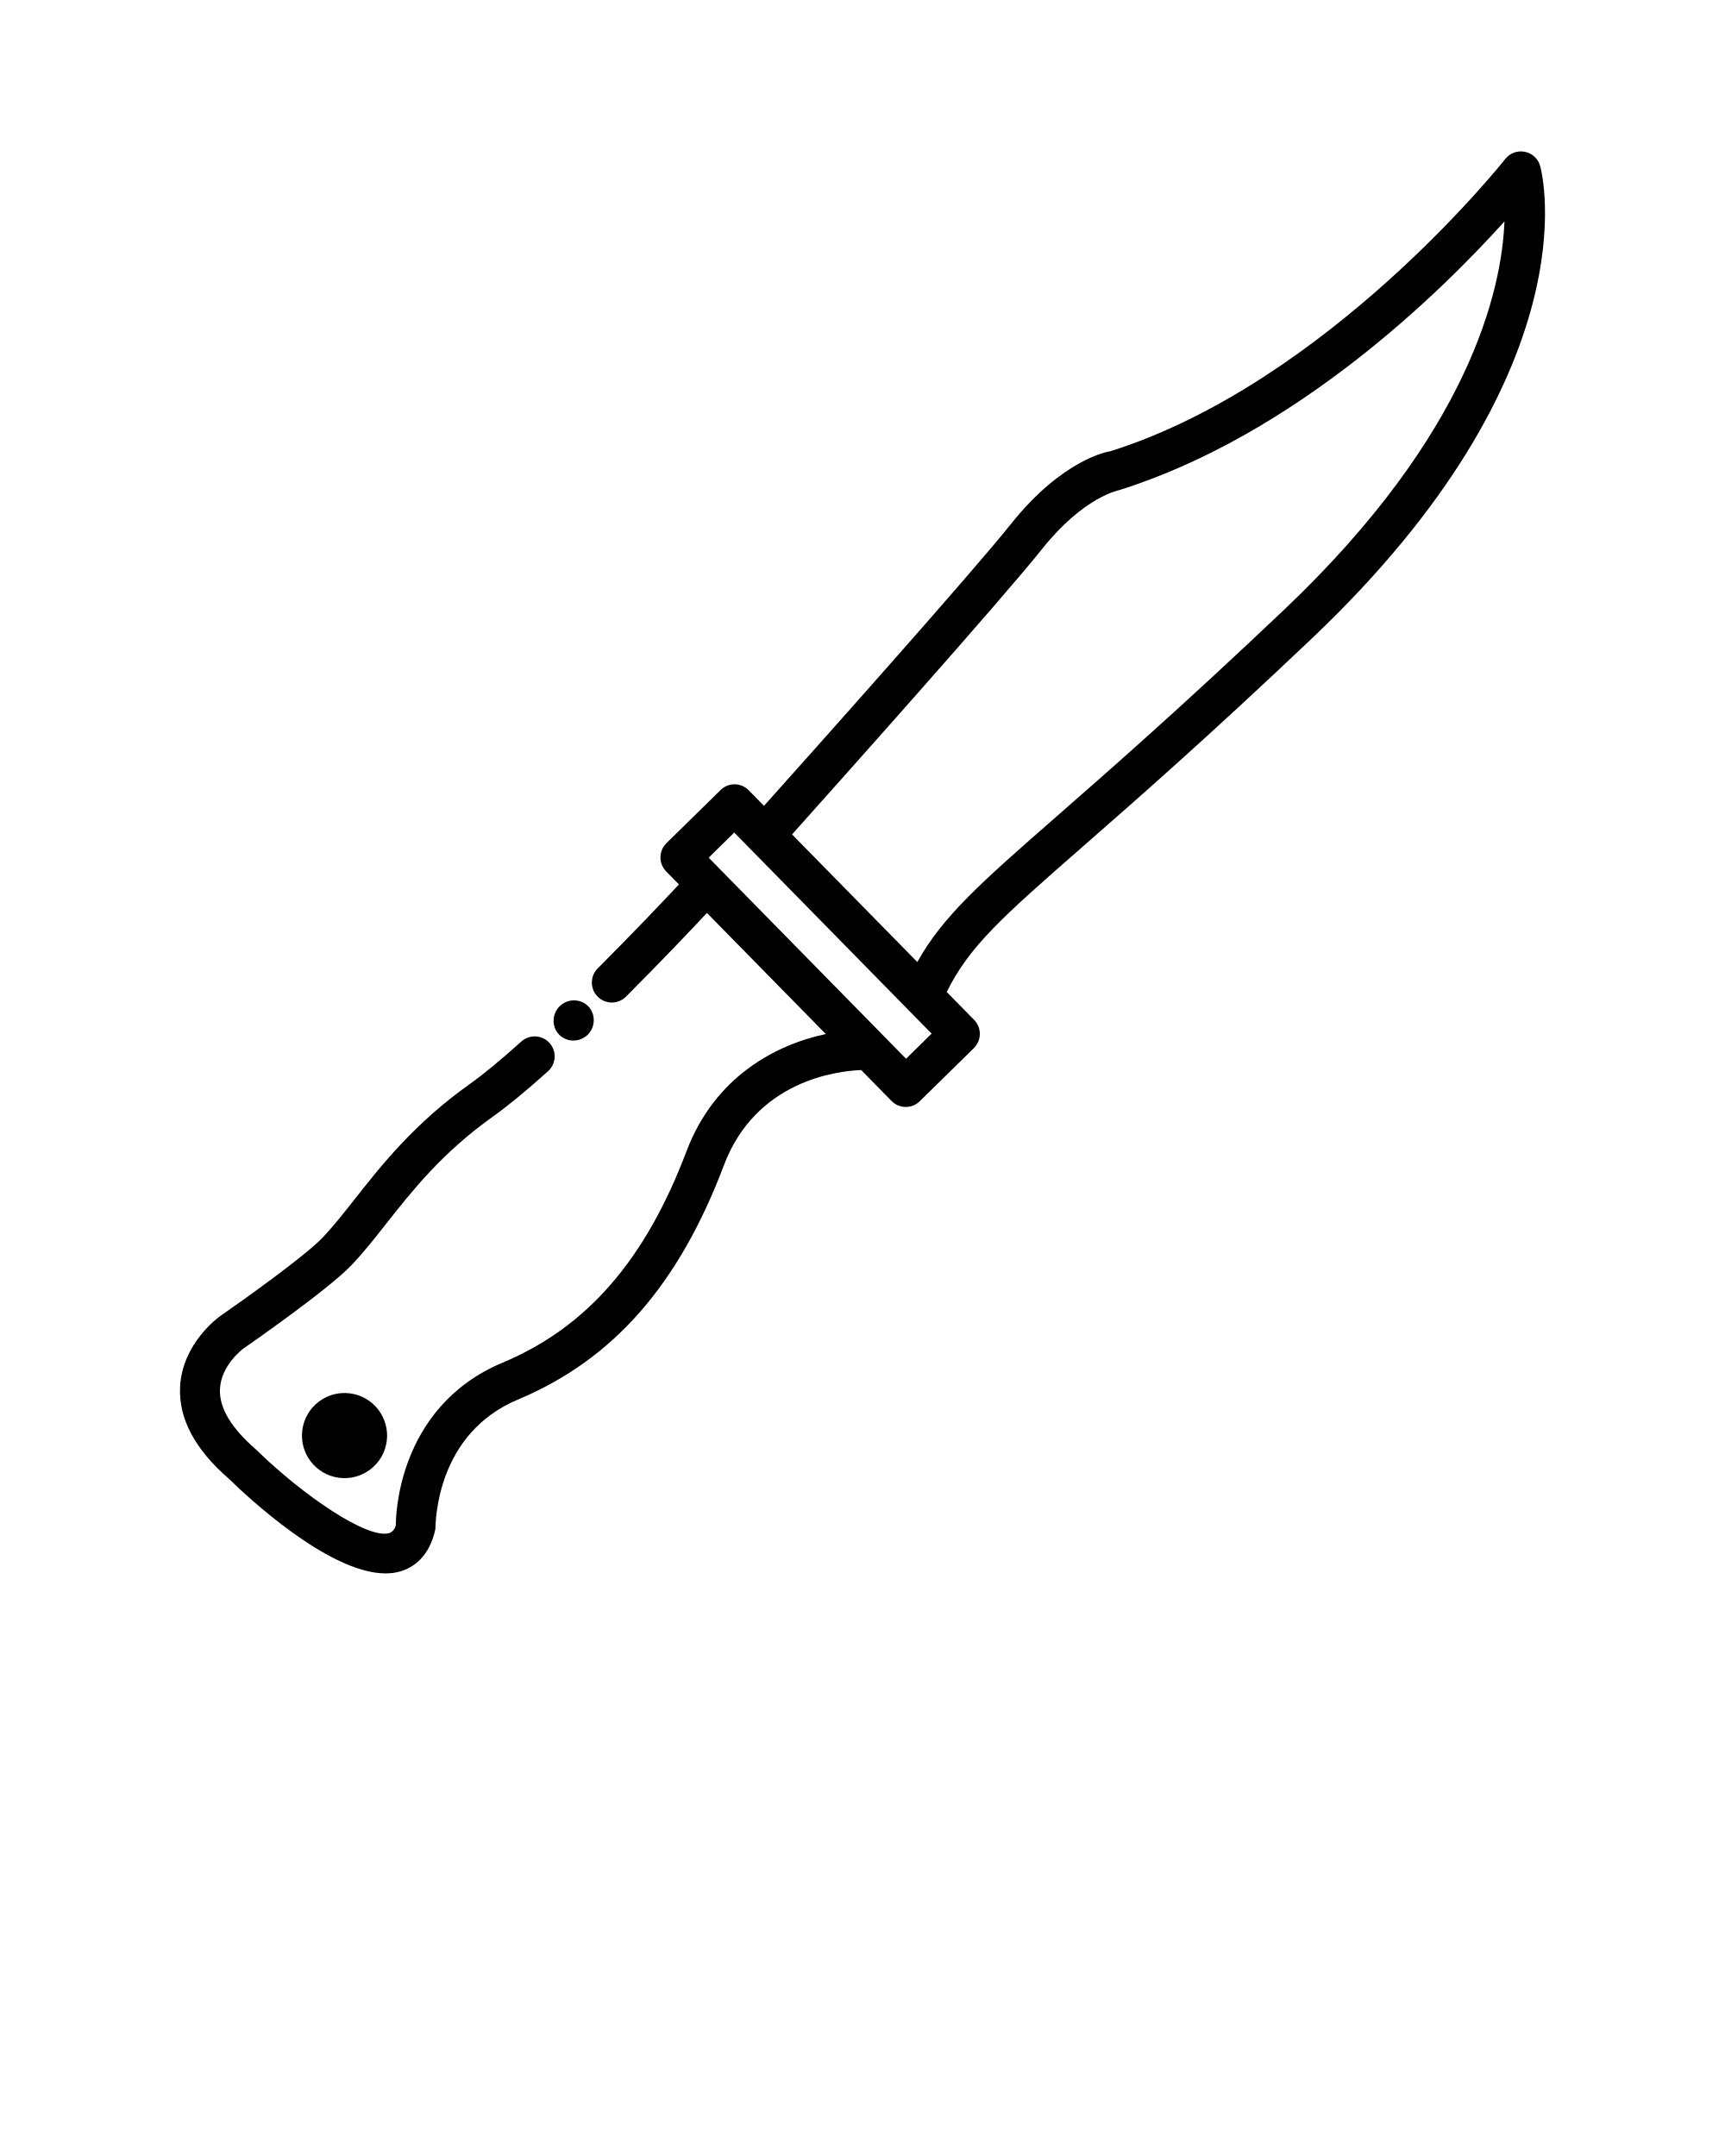
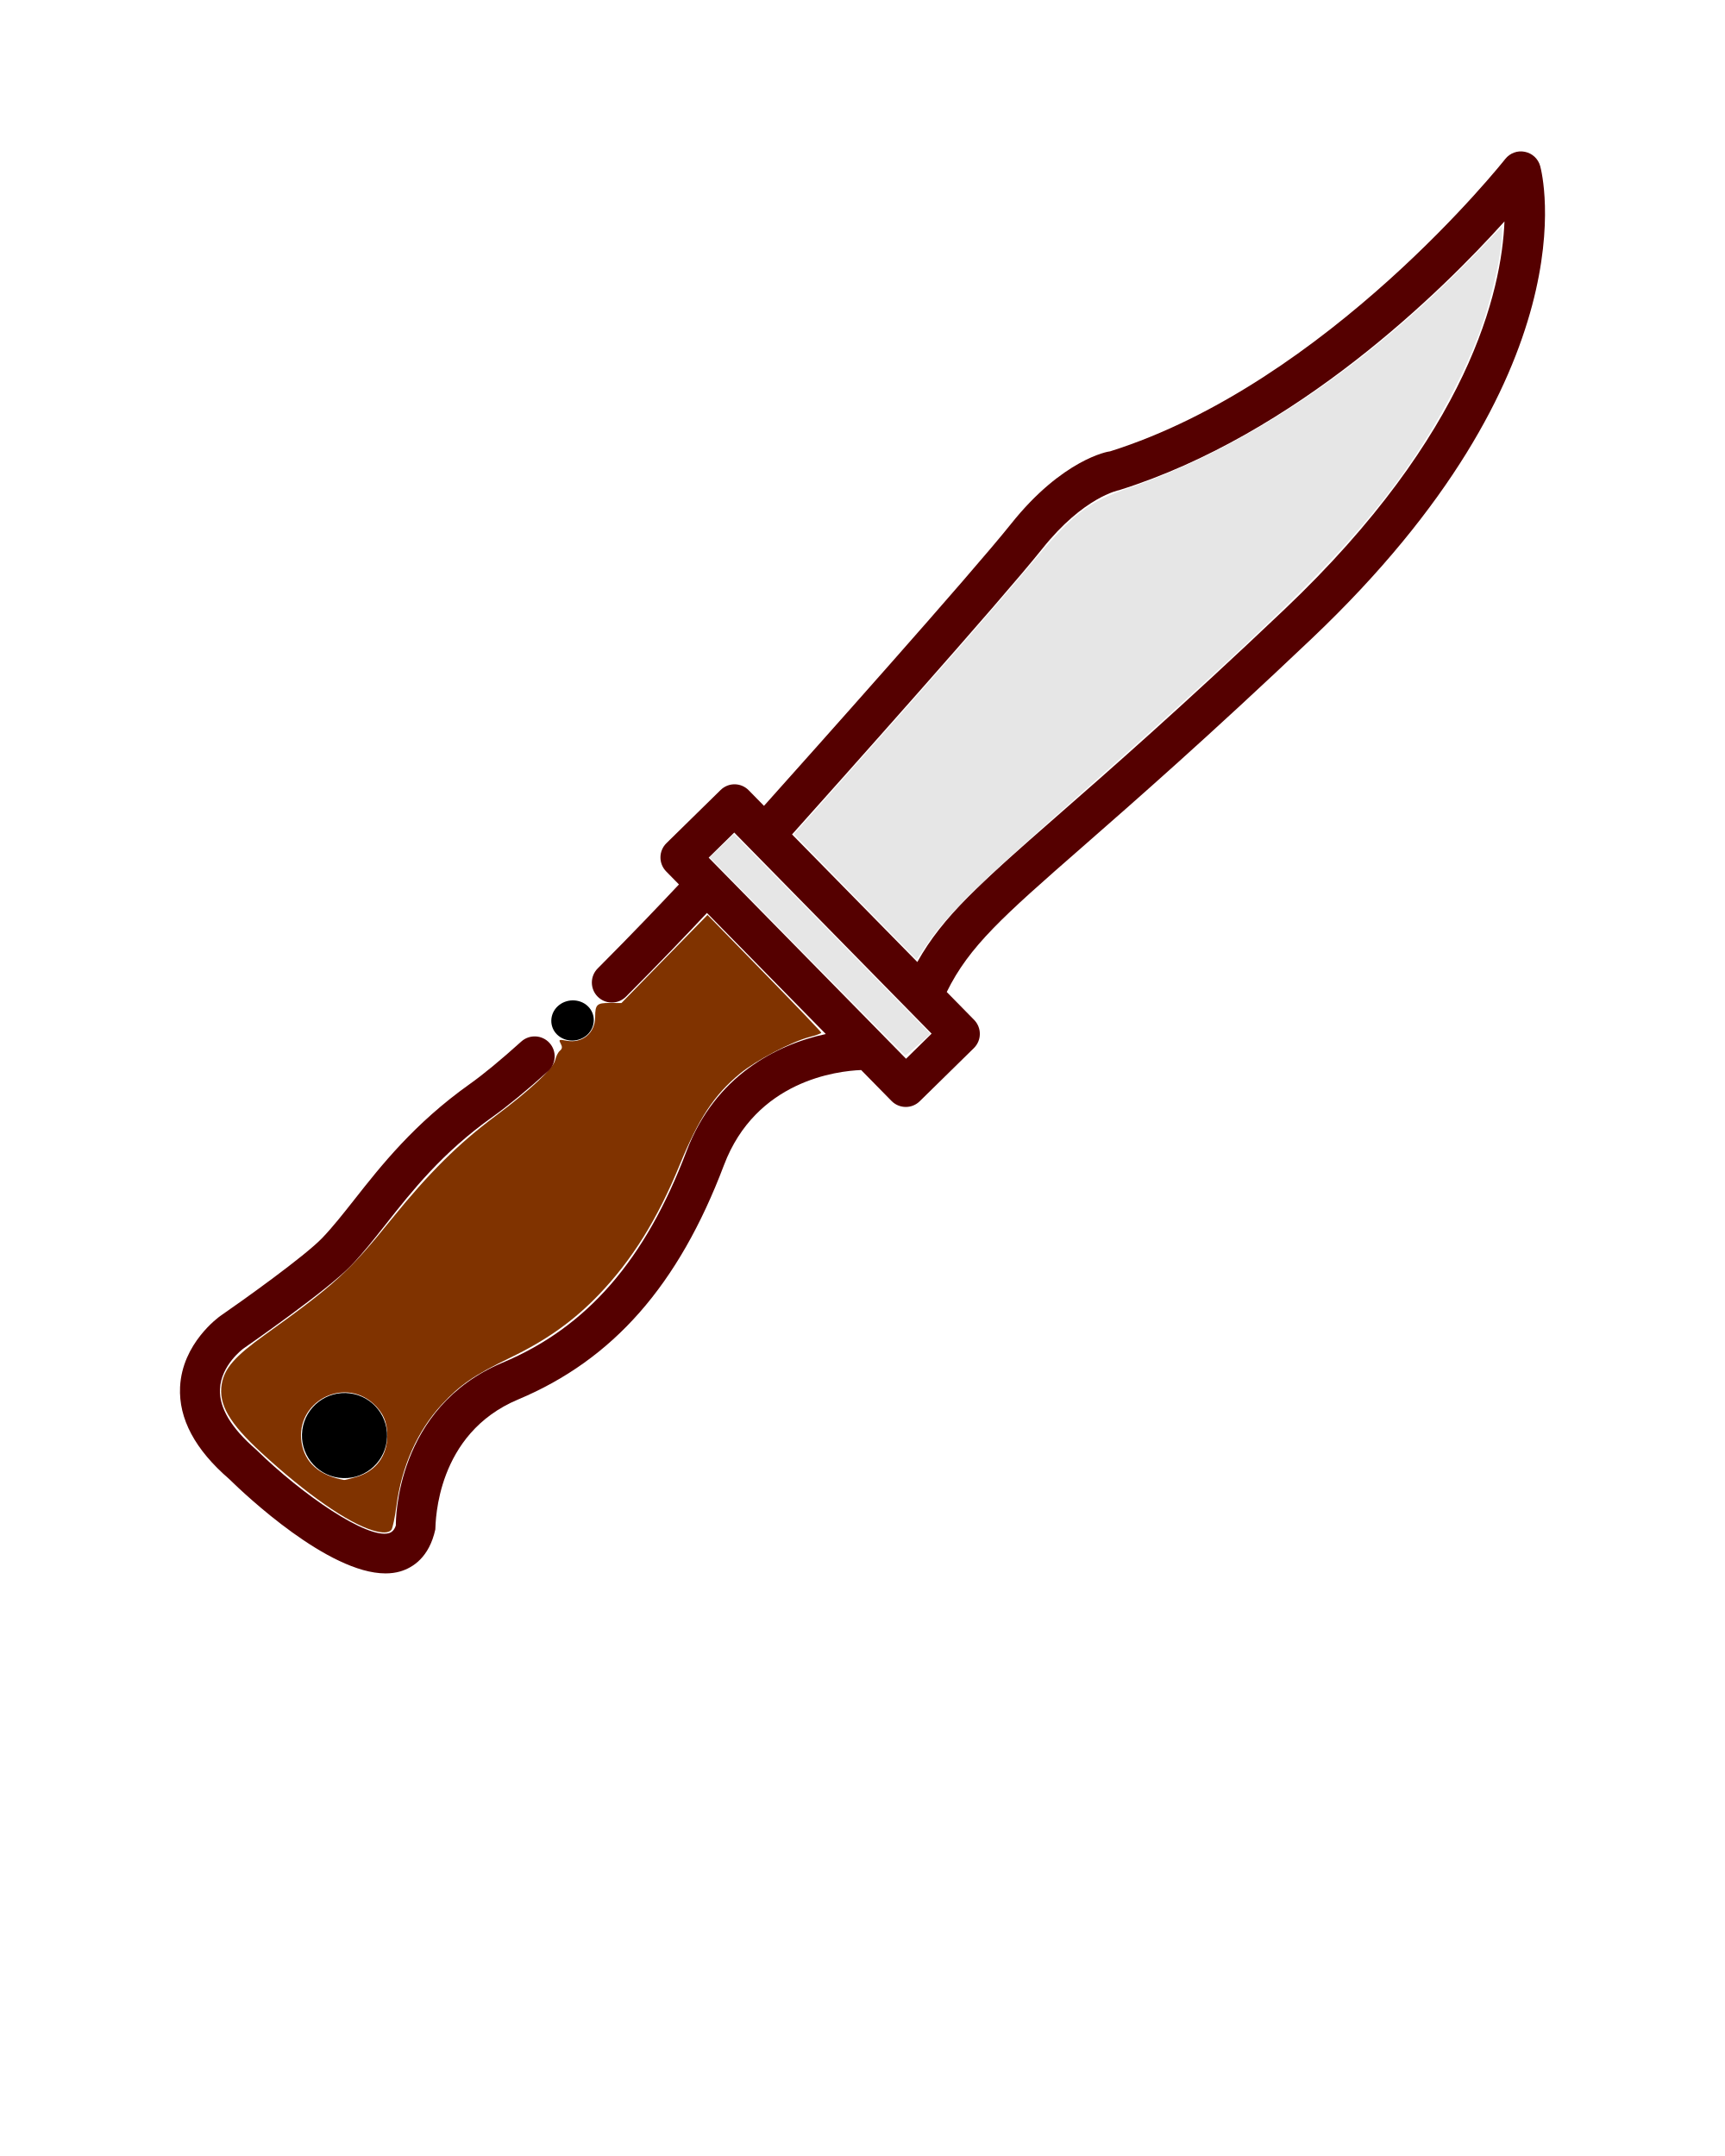
<svg xmlns="http://www.w3.org/2000/svg" version="1.1" x="0px" y="0px" viewBox="0 0 512 640" style="enable-background:new 0 0 512 512;" xml:space="preserve" id="svg14">
  <defs id="defs18" />
-   <g id="g8" transform="matrix(-1,0,0,1,511.9992,0)">
-     <path d="m 337.594,307.178 c 1.172,1.129 2.706,1.707 4.233,1.707 1.534,0 3.06,-0.579 4.211,-1.751 2.279,-2.33 2.171,-6.15 -0.159,-8.436 -2.337,-2.301 -6.143,-2.33 -8.436,-0.029 -2.301,2.315 -2.214,6.135 0.094,8.451 0.021,0.015 0.036,0.03 0.057,0.058 z" id="path2" />
-     <path d="m 446.613,390.643 c -6.649,-4.587 -25.048,-17.712 -30.286,-23.181 -3.155,-3.299 -6.186,-7.163 -9.514,-11.374 -7.922,-10.071 -17.791,-22.588 -34.164,-34.237 -4.066,-2.88 -9.239,-7.148 -15.389,-12.69 -2.438,-2.171 -6.179,-1.982 -8.371,0.449 -2.192,2.431 -1.99,6.179 0.441,8.378 6.483,5.832 12.025,10.375 16.453,13.53 14.977,10.665 23.876,21.951 31.719,31.907 3.581,4.544 6.873,8.697 10.267,12.227 7.141,7.452 31.089,24.035 32.015,24.686 0.072,0.043 6.635,4.905 6.931,12.039 0.232,5.542 -3.292,11.489 -10.744,17.943 -13.797,13.53 -32.992,26.596 -39.403,24.788 -0.369,-0.116 -1.498,-0.449 -2.062,-2.301 0.022,-1.418 0.094,-34.975 -31.697,-48.316 -25.005,-10.476 -42.347,-30.445 -54.596,-62.801 -8.434,-22.28 -26.747,-31.657 -41.325,-34.74 l 35.285,-35.946 c 5.023,5.37 13.993,14.803 24.041,24.859 2.315,2.315 6.063,2.315 8.378,0 2.315,-2.315 2.315,-6.077 0,-8.393 -10.245,-10.25 -19.247,-19.741 -24.113,-24.929 l 3.797,-3.867 c 1.1,-1.129 1.708,-2.634 1.693,-4.211 -0.014,-1.563 -0.651,-3.068 -1.773,-4.167 l -16.055,-15.758 c -2.351,-2.33 -6.092,-2.286 -8.385,0.072 l -4.518,4.602 c -14.266,-15.936 -61.442,-68.793 -73.324,-83.697 -15.244,-19.13 -28.803,-21.532 -29.389,-21.532 h -0.007 C 117.95,113.653 65.749,47.871 65.235,47.206 c -1.382,-1.751 -3.632,-2.605 -5.839,-2.142 -2.199,0.434 -3.958,2.084 -4.544,4.24 -0.673,2.46 -15.498,61.122 67.706,140.159 30.655,29.114 52.368,48.114 68.22,61.991 23.613,20.645 33.558,29.456 40.217,43.015 l -8.13,8.282 c -1.1,1.129 -1.707,2.634 -1.693,4.211 0.014,1.563 0.651,3.068 1.773,4.167 L 239,326.887 c 1.158,1.143 2.655,1.707 4.153,1.707 1.534,0 3.068,-0.593 4.233,-1.78 l 9.007,-9.176 c 7.14,0.274 31.224,3.124 40.735,28.248 13.472,35.611 32.884,57.707 61.093,69.544 24.31,10.187 24.44,36.147 24.571,38.578 1.816,8.277 6.649,11.345 10.39,12.459 1.389,0.405 2.858,0.593 4.399,0.593 16.916,0 41.53,-23.225 46.413,-28.029 10.115,-8.726 15.013,-17.914 14.557,-27.305 -0.622,-12.936 -11.424,-20.721 -11.938,-21.083 z M 198.586,242.525 C 182.806,228.72 161.202,209.822 130.72,180.867 75.776,128.673 66.277,86.217 65.452,65.727 c 18.442,20.49 61.658,63.221 114.38,79.775 0.101,0.014 10.505,1.968 22.805,17.393 12.369,15.509 60.397,69.289 74.274,84.799 l -37.182,37.878 c -7.627,-13.643 -18.816,-23.509 -41.143,-43.047 z m 51.116,65.001 c -0.003,0.003 -0.003,0.008 -0.005,0.011 l -6.622,6.747 -7.59,-7.452 58.583,-59.69 7.59,7.452 -37.181,37.884 z" id="path4" />
-     <path d="m 411.385,438.672 c 6.919,-0.908 11.792,-7.252 10.885,-14.172 -0.908,-6.919 -7.253,-11.792 -14.172,-10.885 -6.919,0.908 -11.792,7.253 -10.885,14.172 0.909,6.92 7.253,11.793 14.172,10.885 z" id="path6" />
-   </g>
+   <path style="fill:#803300;fill-opacity:1;stroke:none;stroke-width:0.678;stroke-opacity:1" d="m 110.682,454.304 c -7.489,-2.248 -19.809,-10.84 -33.103,-23.085 -9.546,-8.793 -12.773,-14.37 -11.765,-20.336 0.794,-4.702 3.875,-8.233 12.723,-14.58 20.889,-14.986 25.047,-18.786 37.787,-34.532 10.963,-13.55 19.734,-22.261 30.542,-30.334 10.5,-7.843 17.371,-14.267 17.917,-16.755 0.238,-1.083 0.864,-2.328 1.392,-2.766 0.718,-0.596 0.781,-1.128 0.251,-2.12 -0.658,-1.23 -0.536,-1.291 1.72,-0.868 4.715,0.885 8.508,-2.266 8.508,-7.068 0,-3.66 0.52,-4.159 4.31,-4.135 l 3.487,0.022 12.772,-13.073 12.772,-13.073 16.881,17.288 c 9.284,9.508 16.885,17.459 16.889,17.668 0.005,0.209 -1.576,0.786 -3.512,1.283 -5.224,1.339 -15.906,6.957 -20.608,10.839 -7.662,6.325 -12.214,13.223 -17.923,27.159 -6.562,16.019 -14.09,28.118 -23.854,38.339 -7.477,7.827 -15.535,13.582 -26.299,18.781 -10.824,5.228 -14.998,8.082 -20.476,13.999 -7.2,7.777 -11.898,18.335 -13.454,30.236 -0.439,3.356 -1.106,6.483 -1.483,6.949 -0.77,0.952 -2.651,1.007 -5.475,0.159 z m -4.811,-15.903 c 5.717,-1.698 9.088,-6.256 9.088,-12.288 0,-4.034 -1.31,-6.955 -4.297,-9.577 -9.008,-7.909 -23.031,-0.19 -21.161,11.648 0.948,6.002 5.275,9.822 12.623,11.146 0.212,0.038 1.898,-0.38 3.747,-0.929 z" id="path822" />
+   <path id="path2" d="m 174.301,307.178 c -1.239,1.129 -2.86,1.707 -4.474,1.707 -1.621,0 -3.234,-0.579 -4.45,-1.751 -2.409,-2.33 -2.294,-6.15 0.168,-8.436 2.47,-2.301 6.492,-2.33 8.916,-0.029 2.432,2.315 2.34,6.135 -0.099,8.451 -0.022,0.015 -0.038,0.03 -0.06,0.058 z" style="stroke-width:1.028" />
+   <path id="path4" d="m 65.386,390.643 c 6.649,-4.587 25.048,-17.712 30.286,-23.181 3.155,-3.299 6.186,-7.163 9.514,-11.374 7.922,-10.071 17.791,-22.588 34.164,-34.237 4.066,-2.88 9.239,-7.148 15.389,-12.69 2.438,-2.171 6.179,-1.982 8.371,0.449 2.192,2.431 1.99,6.179 -0.441,8.378 -6.483,5.832 -12.025,10.375 -16.453,13.53 -14.977,10.665 -23.876,21.951 -31.719,31.907 -3.581,4.544 -6.873,8.697 -10.267,12.227 -7.141,7.452 -31.089,24.035 -32.015,24.686 -0.072,0.043 -6.635,4.905 -6.931,12.039 -0.232,5.542 3.292,11.489 10.744,17.943 13.797,13.53 32.992,26.596 39.403,24.788 0.369,-0.116 1.498,-0.449 2.062,-2.301 -0.022,-1.418 -0.094,-34.975 31.697,-48.316 25.005,-10.476 42.347,-30.445 54.596,-62.801 8.434,-22.28 26.747,-31.657 41.325,-34.74 l -35.285,-35.946 c -5.023,5.37 -13.993,14.803 -24.041,24.859 -2.315,2.315 -6.063,2.315 -8.378,0 -2.315,-2.315 -2.315,-6.077 0,-8.393 10.245,-10.25 19.247,-19.741 24.113,-24.929 l -3.797,-3.867 c -1.1,-1.129 -1.708,-2.634 -1.693,-4.211 0.014,-1.563 0.651,-3.068 1.773,-4.167 l 16.055,-15.758 c 2.351,-2.33 6.092,-2.286 8.385,0.072 l 4.518,4.602 c 14.266,-15.936 61.442,-68.793 73.324,-83.697 15.244,-19.13 28.803,-21.532 29.389,-21.532 h 0.007 c 64.568,-20.33 116.769,-86.112 117.283,-86.777 1.382,-1.751 3.632,-2.605 5.839,-2.142 2.199,0.434 3.958,2.084 4.544,4.24 0.673,2.46 15.498,61.122 -67.706,140.159 -30.655,29.114 -52.368,48.114 -68.22,61.991 -23.613,20.645 -33.558,29.456 -40.217,43.015 l 8.13,8.282 c 1.1,1.129 1.707,2.634 1.693,4.211 -0.014,1.563 -0.651,3.068 -1.773,4.167 l -16.055,15.758 c -1.158,1.143 -2.655,1.707 -4.153,1.707 -1.534,0 -3.068,-0.593 -4.233,-1.78 l -9.007,-9.176 c -7.14,0.274 -31.224,3.124 -40.735,28.248 -13.472,35.611 -32.884,57.707 -61.093,69.544 -24.31,10.187 -24.44,36.147 -24.571,38.578 -1.816,8.277 -6.649,11.345 -10.39,12.459 -1.389,0.405 -2.858,0.593 -4.399,0.593 -16.916,0 -41.53,-23.225 -46.413,-28.029 -10.115,-8.726 -15.013,-17.914 -14.557,-27.305 0.622,-12.936 11.424,-20.721 11.938,-21.083 z m 248.027,-148.118 c 15.78,-13.805 37.384,-32.703 67.866,-61.658 54.944,-52.194 64.443,-94.65 65.268,-115.14 -18.442,20.49 -61.658,63.221 -114.38,79.775 -0.101,0.014 -10.505,1.968 -22.805,17.393 -12.369,15.509 -60.397,69.289 -74.274,84.799 l 37.182,37.878 c 7.627,-13.643 18.816,-23.509 41.143,-43.047 z m -51.116,65.001 c 0.003,0.003 0.003,0.008 0.005,0.011 l 6.622,6.747 7.59,-7.452 -58.583,-59.69 -7.59,7.452 37.181,37.884 z" style="fill:#550000" />
+   <path id="path6" d="m 100.614,438.672 c -6.919,-0.908 -11.792,-7.252 -10.885,-14.172 0.908,-6.919 7.253,-11.792 14.172,-10.885 6.919,0.908 11.792,7.253 10.885,14.172 -0.909,6.92 -7.253,11.793 -14.172,10.885 z" />
+   <path style="fill:#e6e6e6;fill-opacity:1;stroke:none;stroke-width:0.678;stroke-opacity:1" d="m 253.761,266.22 -18.148,-18.602 19.186,-21.567 c 24.872,-27.96 40.826,-46.223 51.412,-58.855 12.484,-14.897 16.641,-18.113 28.87,-22.334 35.152,-12.131 70.991,-36.421 103.438,-70.105 l 7.288,-7.566 v 2.68 c 0,4.519 -2.68,16.896 -5.513,25.46 -4.754,14.372 -14.778,32.975 -25.801,47.879 -15.782,21.34 -36.501,41.709 -96.483,94.848 -27.56,24.417 -37.391,34.082 -42.585,41.871 -1.795,2.691 -3.32,4.893 -3.39,4.893 -0.07,-9e-5 -8.293,-8.371 -18.274,-18.602 z" id="path824" />
+   <path style="fill:#e6e6e6;fill-opacity:1;stroke:none;stroke-width:0.678;stroke-opacity:1" d="m 239.526,283.893 -28.917,-29.404 3.624,-3.459 3.624,-3.458 29.166,29.673 29.166,29.673 -3.617,3.189 c -1.989,1.754 -3.732,3.189 -3.873,3.189 -0.141,0 -13.268,-13.232 -29.172,-29.404 z" id="path826" />
</svg>
